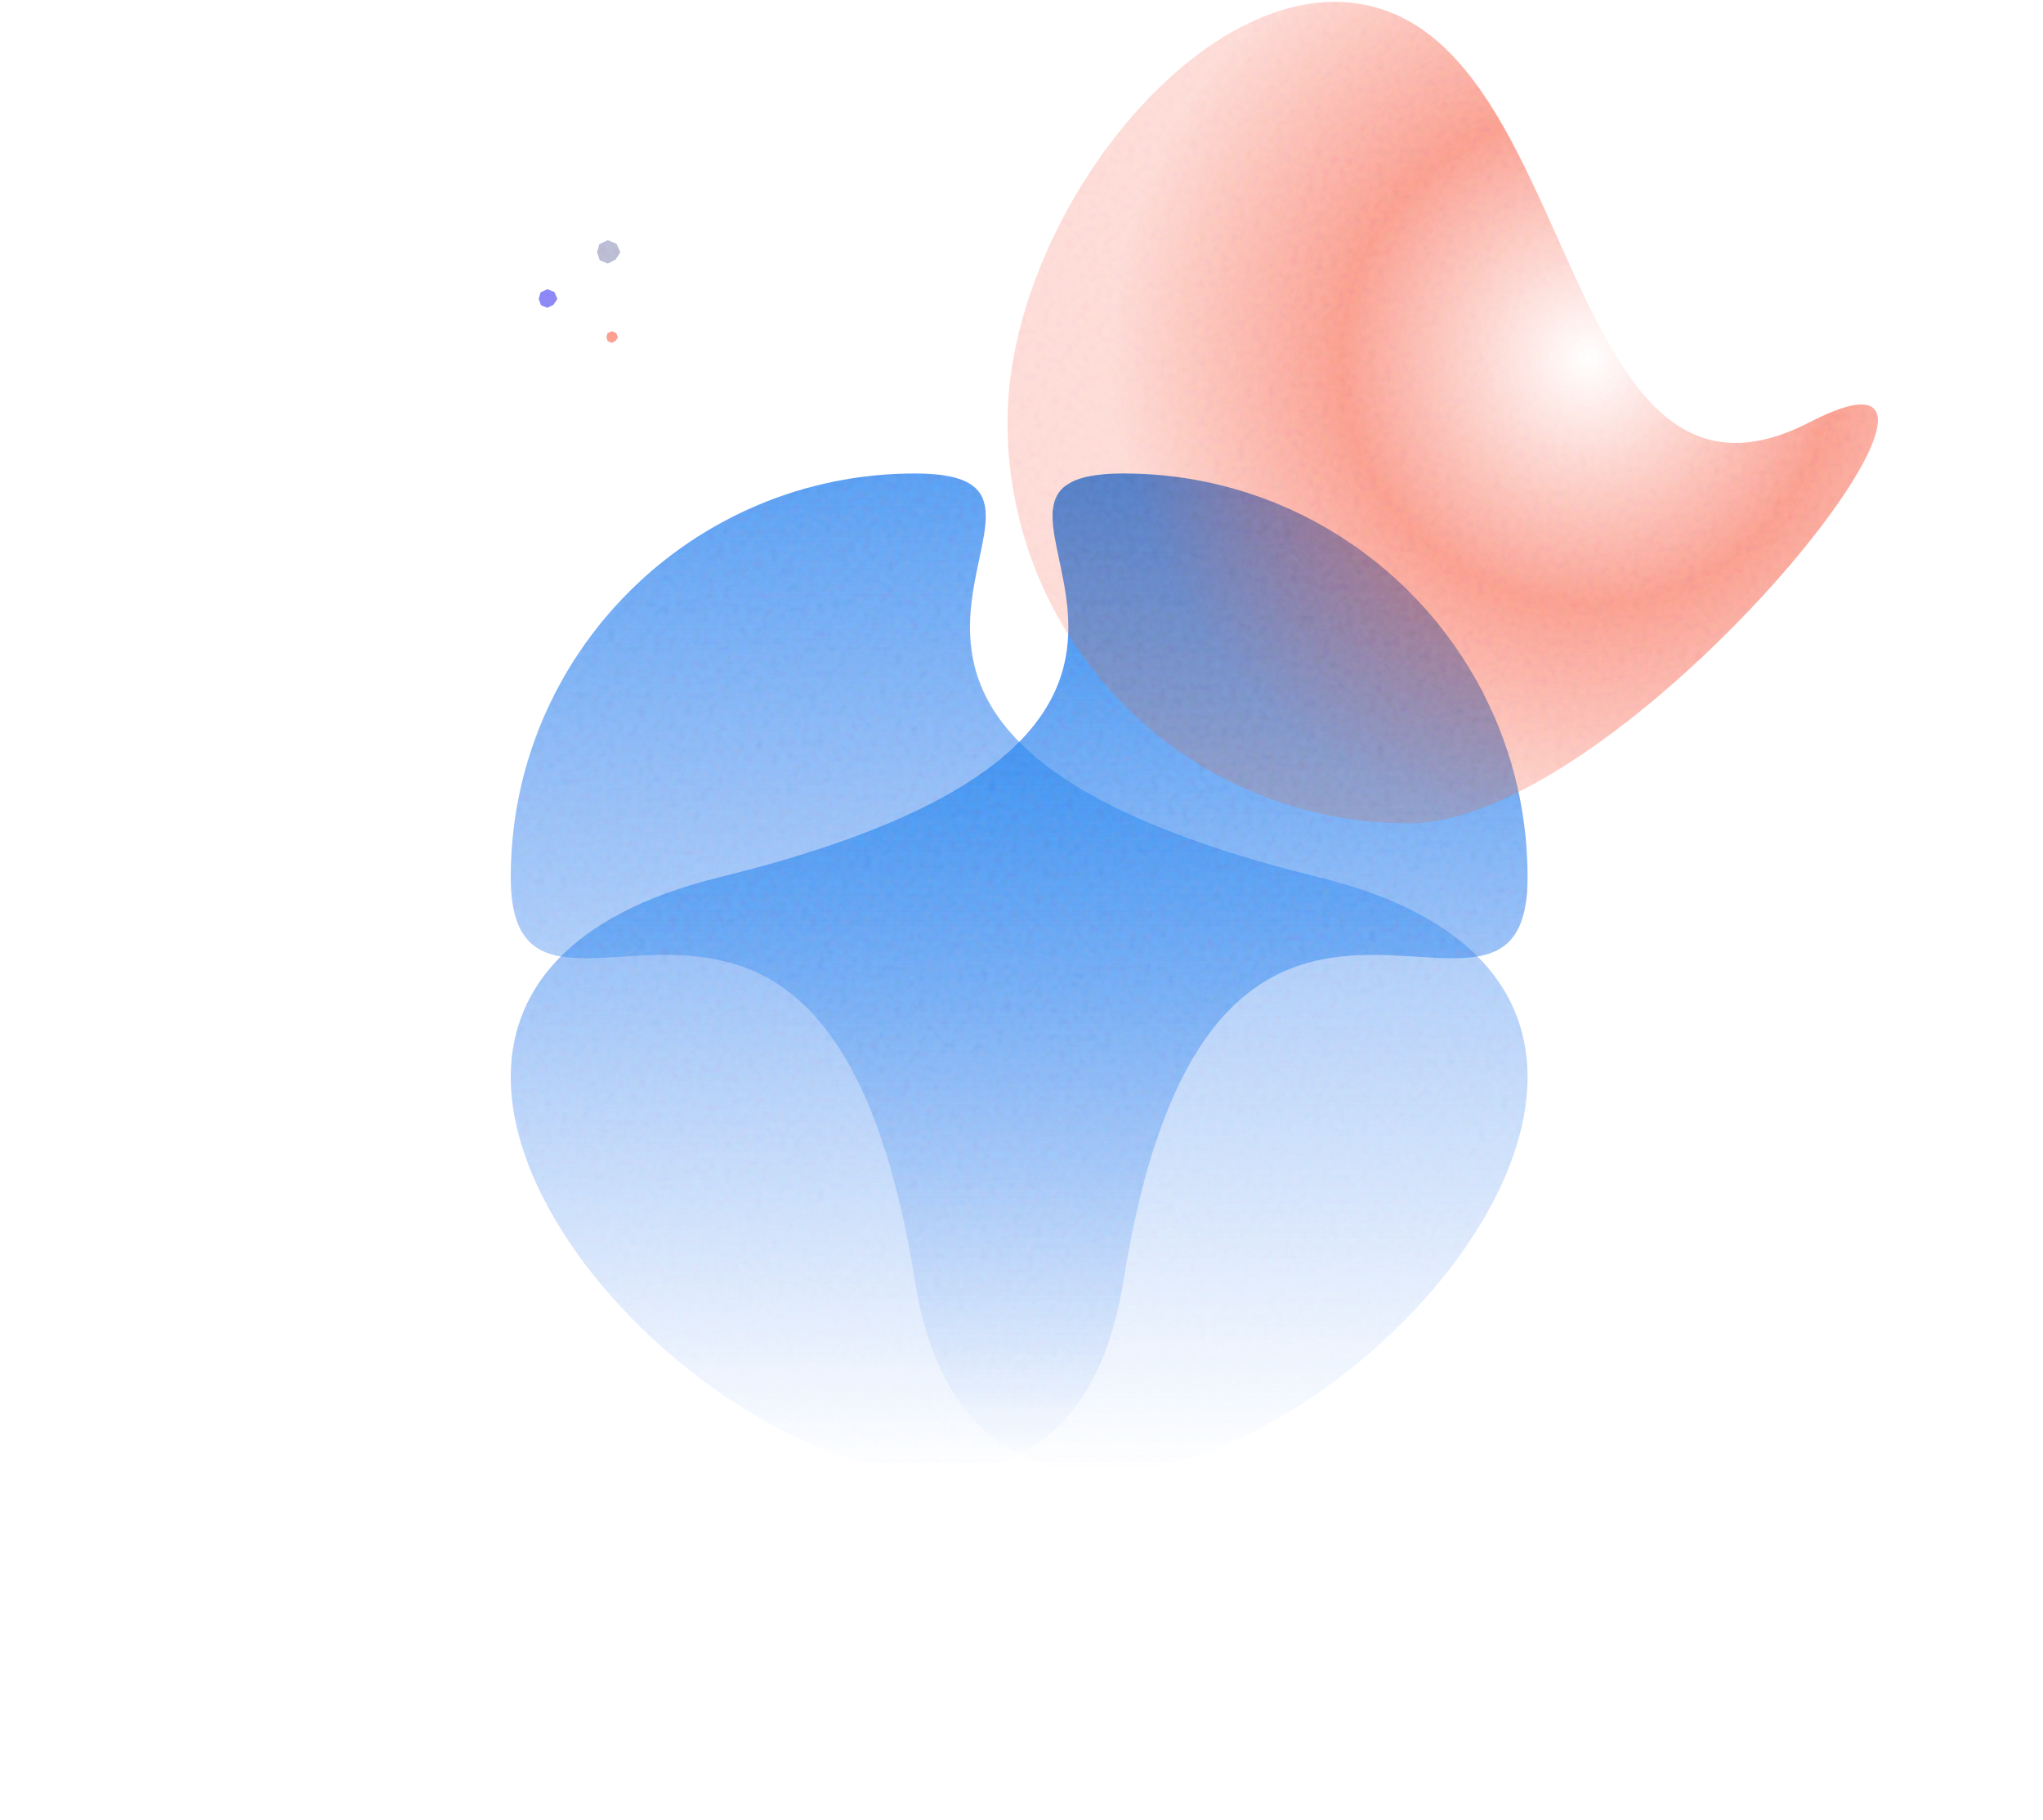
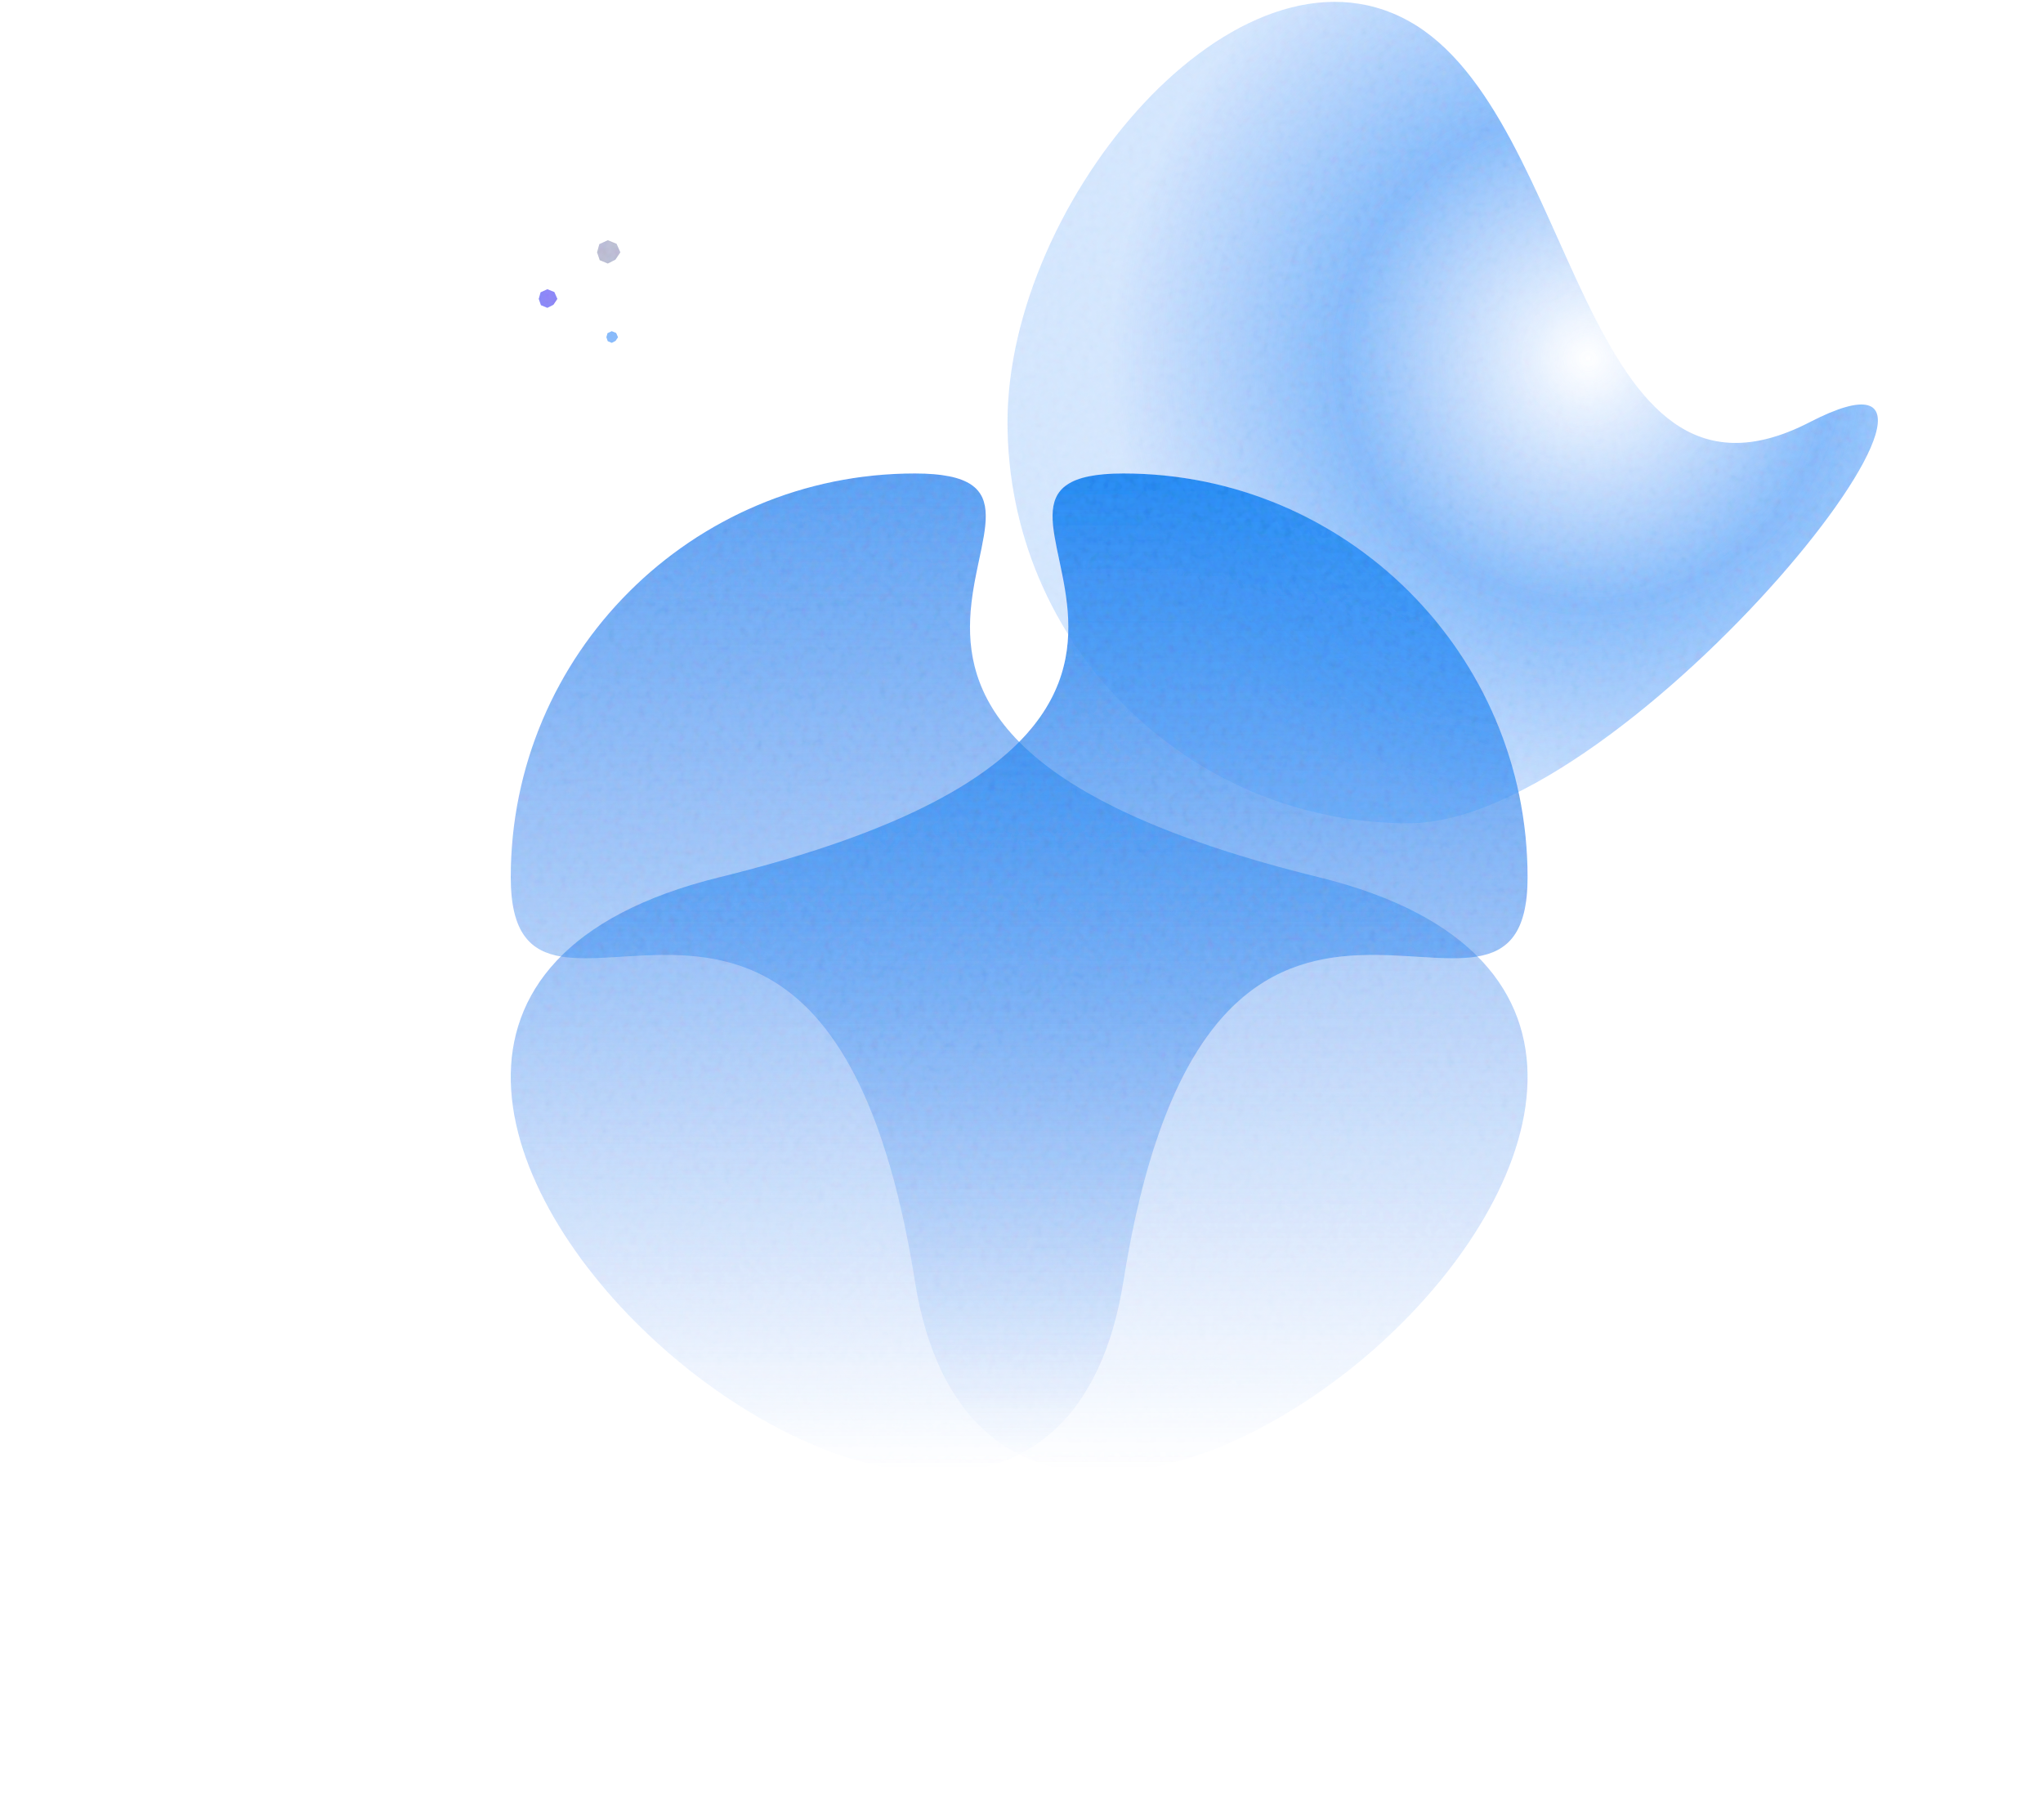
<svg xmlns="http://www.w3.org/2000/svg" width="876" height="780">
  <defs>
    <linearGradient x1="50%" y1="0%" x2="50%" y2="100%" id="b">
      <stop stop-color="#268DF7" offset="0%" />
      <stop stop-color="#268DF7" stop-opacity="0" offset="100%" />
    </linearGradient>
    <radialGradient cx="33.3%" cy="43.394%" fx="33.3%" fy="43.394%" r="57.989%" gradientTransform="matrix(.2477 -.96494 .91064 .26247 -.145 .641)" id="c">
-       <stop stop-color="#FF6C50" stop-opacity="0" offset="0%" />
-       <stop stop-color="#FF6C50" stop-opacity=".64" offset="51.712%" />
-       <stop stop-color="#FF6C50" stop-opacity=".24" offset="100%" />
+       <stop stop-color="rgb(52, 153, 255)" stop-opacity="0" offset="0%" />
+       <stop stop-color="rgb(52, 153, 255)" stop-opacity=".64" offset="51.712%" />
+       <stop stop-color="rgb(52, 153, 255)" stop-opacity=".24" offset="100%" />
    </radialGradient>
    <linearGradient x1="50%" y1="0%" x2="50%" y2="100%" id="d">
      <stop stop-color="#268DF7" stop-opacity=".8" offset="0%" />
      <stop stop-color="#268DF7" stop-opacity="0" offset="100%" />
    </linearGradient>
    <filter id="a">
      <feTurbulence type="fractalNoise" numOctaves="2" baseFrequency=".3" result="turb" />
      <feComposite in="turb" operator="arithmetic" k1=".1" k2=".1" k3=".1" k4=".1" result="result1" />
      <feComposite operator="in" in="result1" in2="SourceGraphic" result="finalFilter" />
      <feBlend mode="multiply" in="finalFilter" in2="SourceGraphic" />
    </filter>
  </defs>
  <g fill="none" fill-rule="evenodd" filter="url(#a)">
    <path d="M173.286 346.278c37.75 237.363 436.799-108.302 173.285-173.139C83.058 108.302 268.99 0 173.286 0S0 77.517 0 173.14c0 95.621 135.536-64.225 173.286 173.138z" transform="matrix(-1 0 0 1 655 203)" fill="url(#b)" />
    <path d="M201.208 353c94.993 0 172-77.007 172-172s-98.8-212.473-172-172c-73.2 40.473-73.2 222.973-172 172-98.8-50.973 77.007 172 172 172z" transform="matrix(-1 0 0 1 805.208 0)" fill="url(#c)" />
    <path d="M173.286 346.278c37.75 237.363 436.799-108.302 173.285-173.139C83.058 108.302 268.99 0 173.286 0S0 77.517 0 173.14c0 95.621 135.536-64.225 173.286 173.138z" transform="translate(219 203)" fill="url(#d)" />
    <path fill="#C1C3DA" d="M260.608 103l-3.624 1.667-.984 3.53 1.158 3.36 3.45 1.443 3.249-1.639 2.143-3.165-1.62-3.674z" />
-     <path fill-opacity=".64" fill="#FF6C50" d="M262.304 142l-1.812.833-.492 1.765.579 1.68 1.725.722 1.624-.82 1.072-1.582-.81-1.837z" />
+     <path fill-opacity=".64" fill="rgb(52, 153, 255)" d="M262.304 142l-1.812.833-.492 1.765.579 1.68 1.725.722 1.624-.82 1.072-1.582-.81-1.837z" />
    <path fill-opacity=".64" fill="#4234F8" d="M234.686 124l-2.899 1.334-.787 2.823.926 2.688 2.76 1.155 2.6-1.31 1.714-2.533-1.295-2.94z" />
  </g>
</svg>
